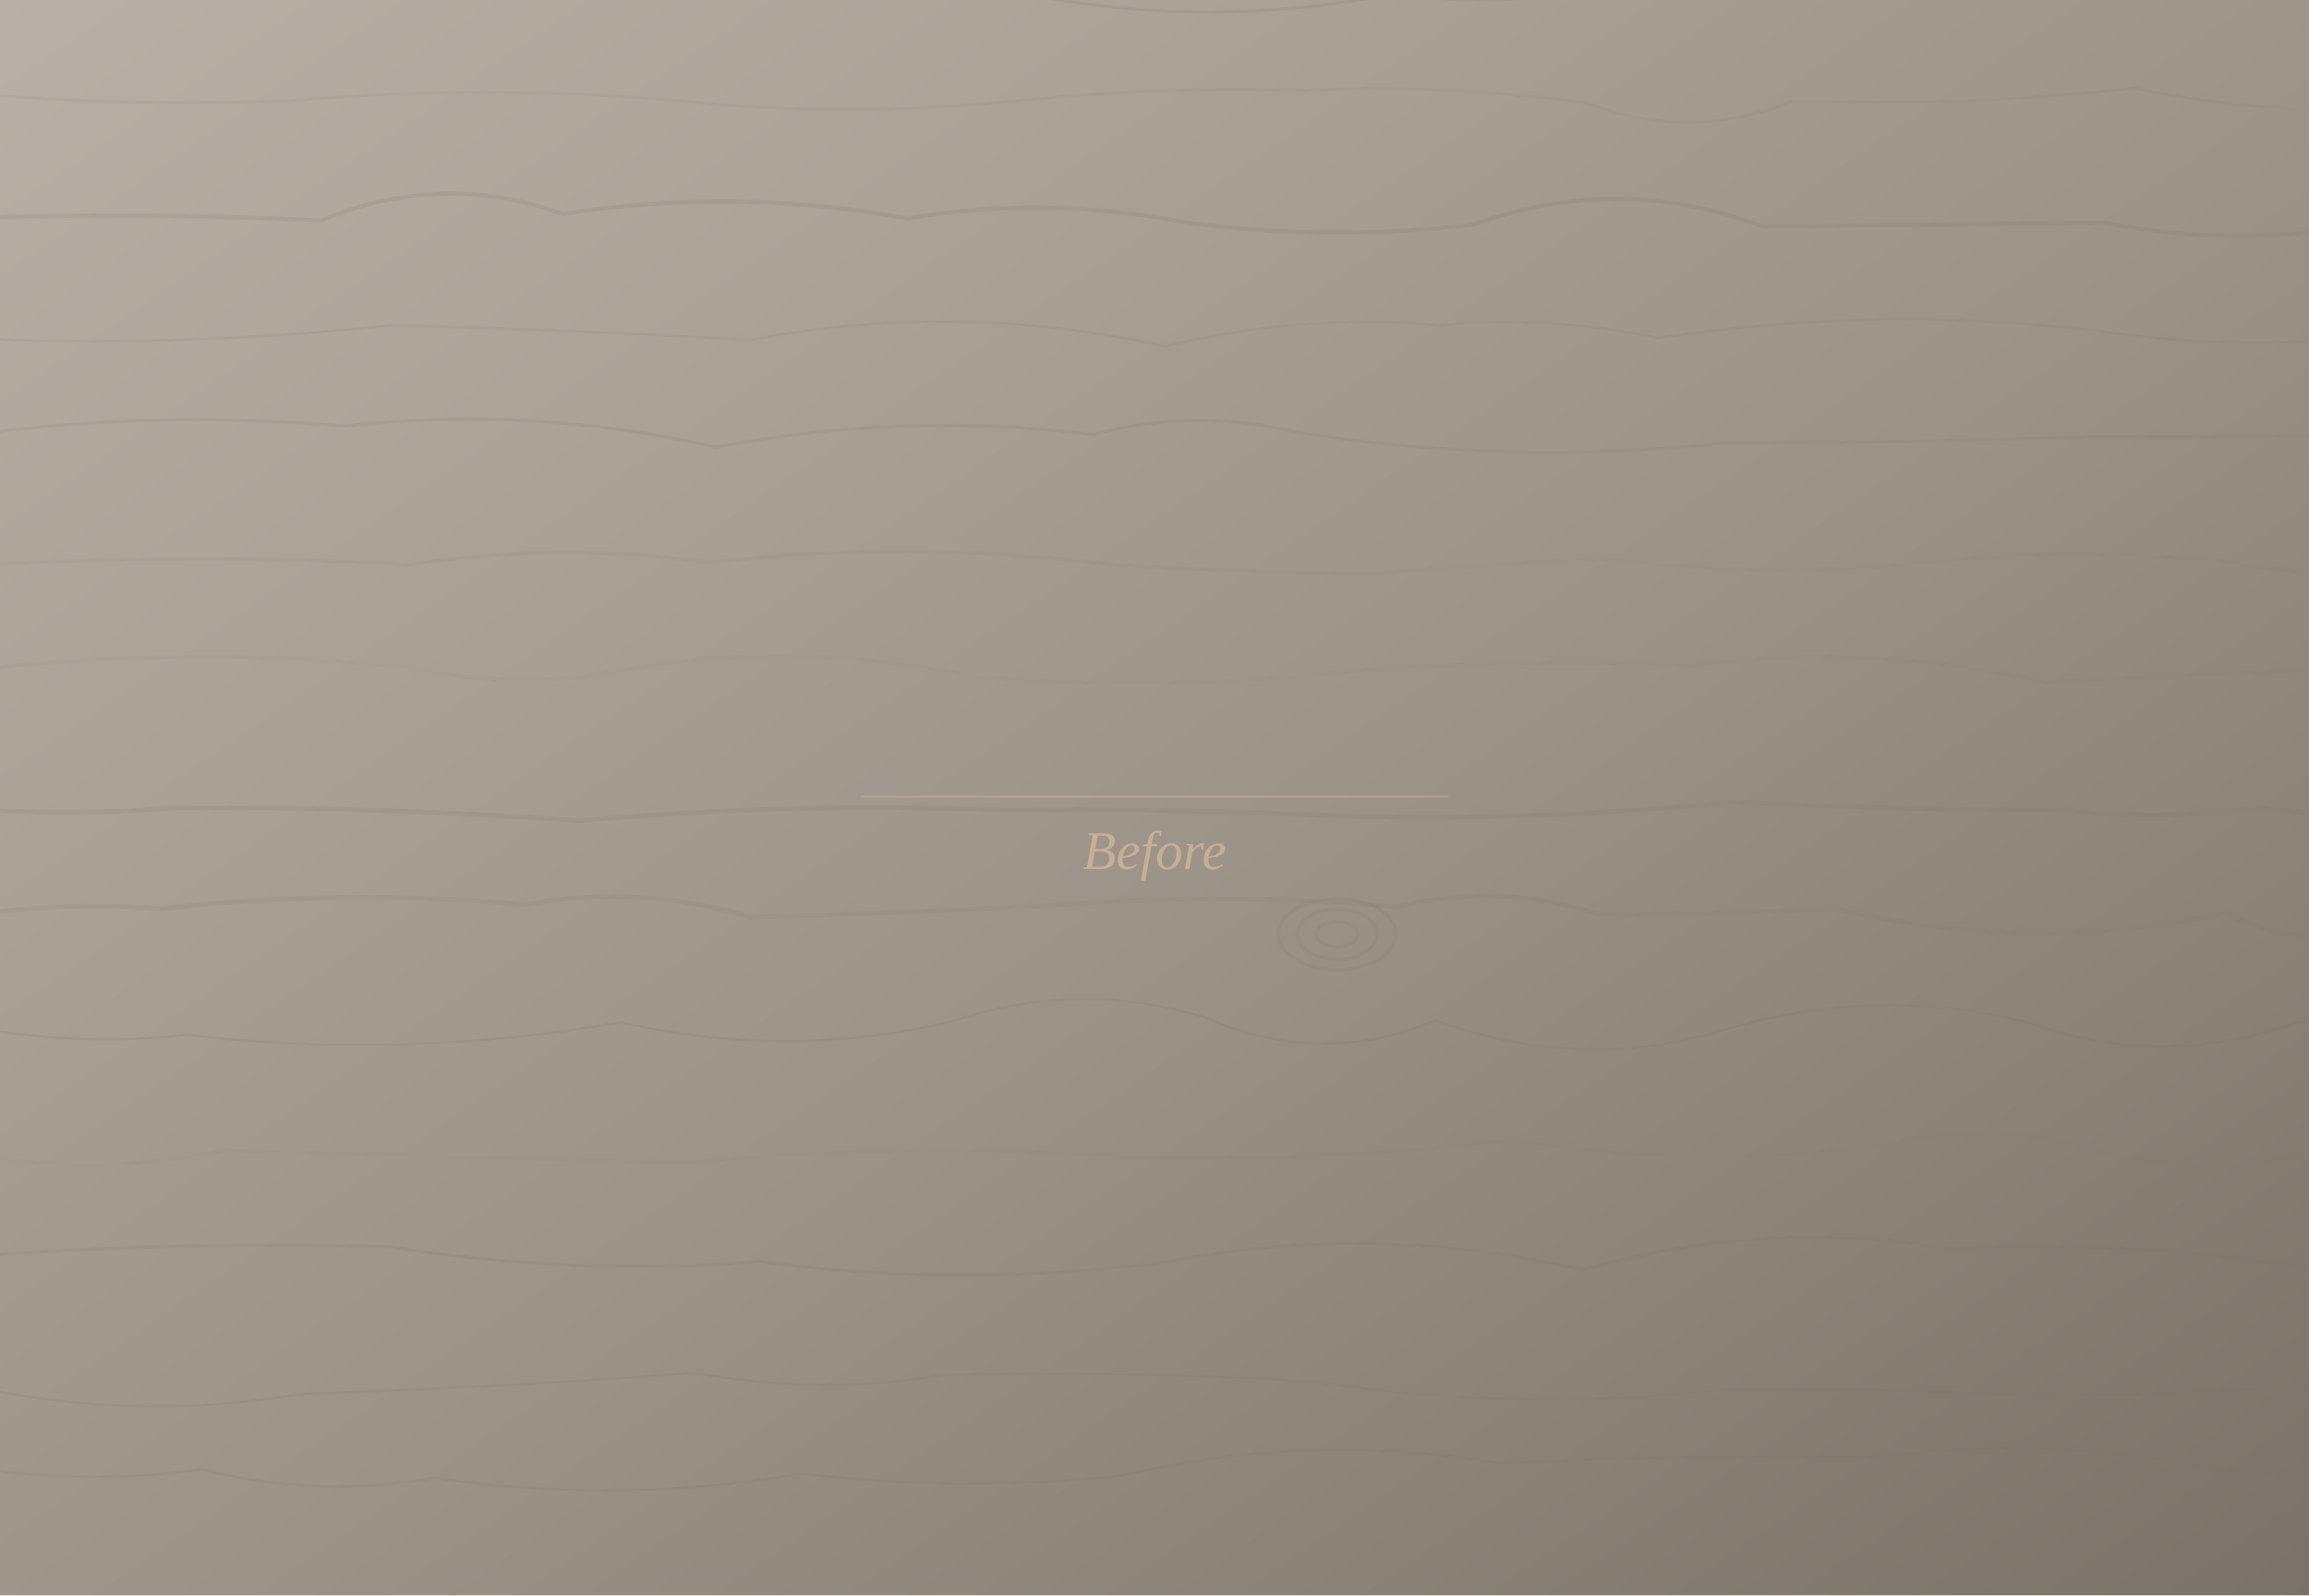
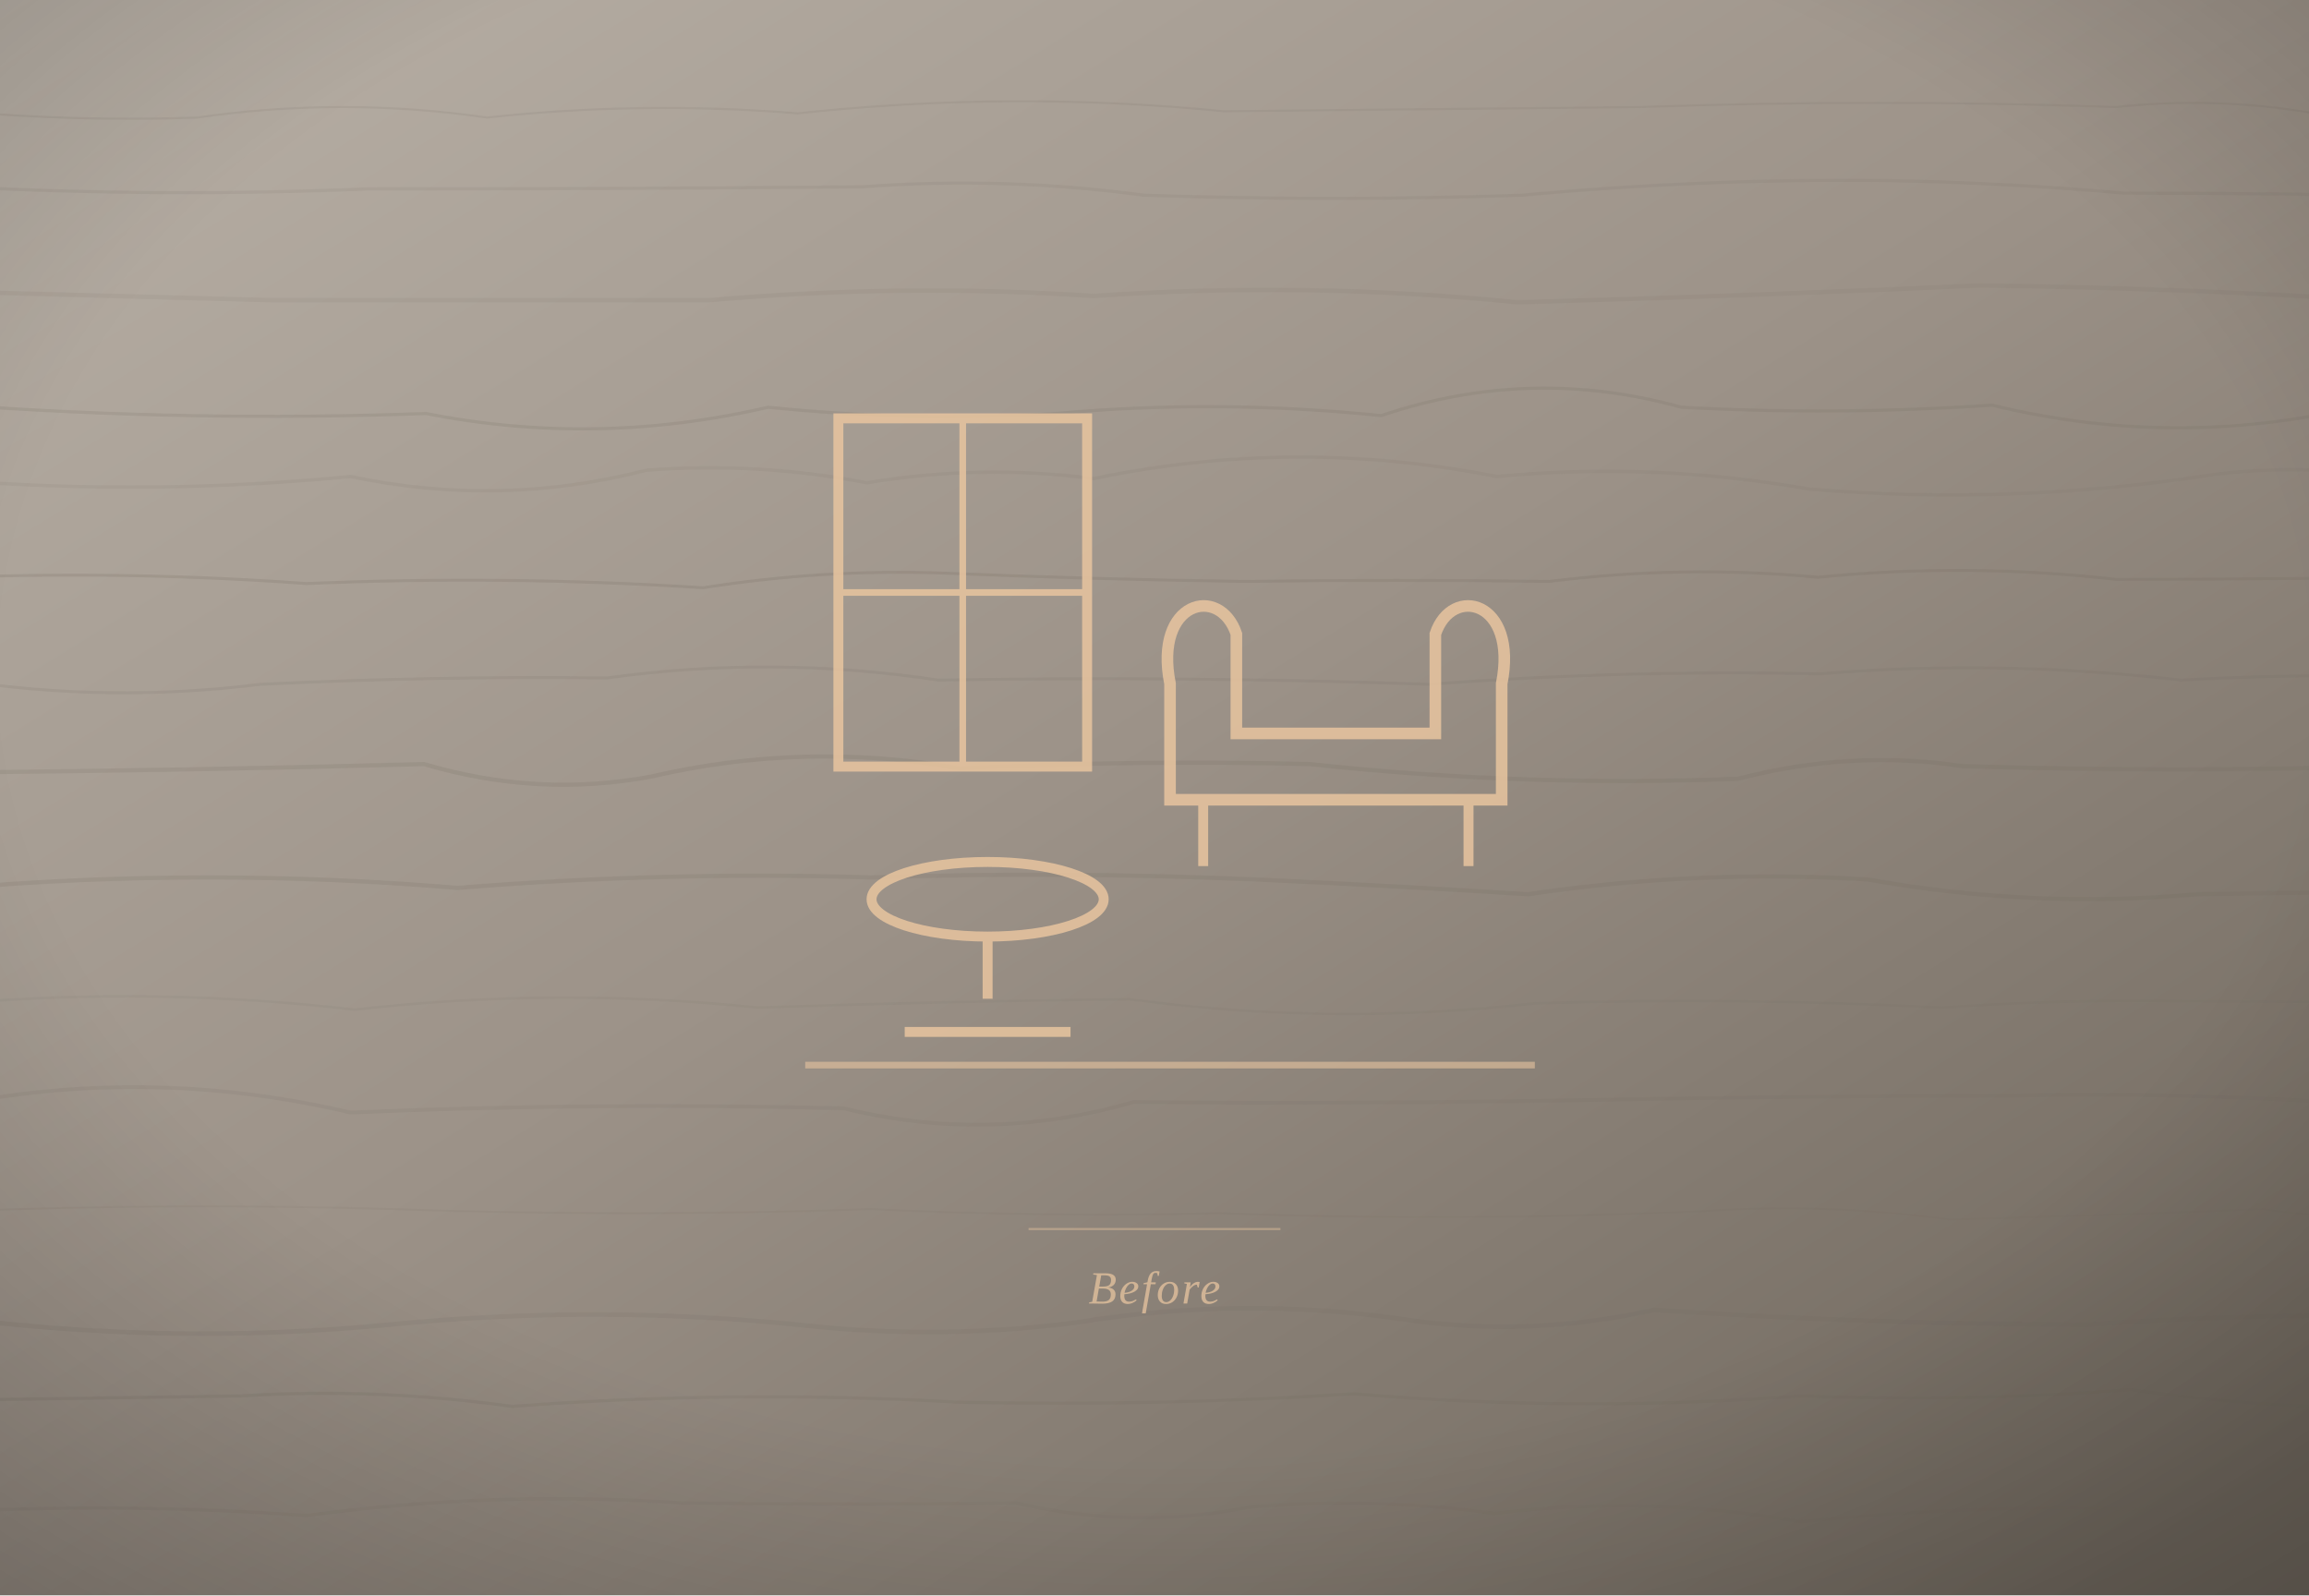
<svg xmlns="http://www.w3.org/2000/svg" width="1100" height="760" viewBox="0 0 1100 760">
  <defs>
-     <linearGradient id="g" x1="0" y1="0" x2="1" y2="1">
+     <linearGradient id="g" x1="0" y1="0" x2="0.9" y2="1">
      <stop offset="0" stop-color="#b8b0a6" />
-       <stop offset="0.55" stop-color="#9c9288" />
-       <stop offset="1" stop-color="#7a7268" />
+       <stop offset="0.5" stop-color="#9c9288" />
+       <stop offset="1" stop-color="#6f675d" />
    </linearGradient>
+     <radialGradient id="v" cx="0.5" cy="0.42" r="0.9">
+       <stop offset="0.55" stop-color="#000" stop-opacity="0" />
+       <stop offset="1" stop-color="#000" stop-opacity="0.35" />
+     </radialGradient>
  </defs>
  <rect width="1100" height="760" fill="url(#g)" />
  <g>
-     <path d="M -20 -8 Q 82 3 184 -11 Q 262 -7 339 -9 Q 416 -10 493 -2 Q 578 14 664 -3 Q 721 5 777 -9 Q 861 -5 945 -5 Q 1009 1 1074 -9 Q 1170 -8 1266 -6" fill="none" stroke="#7a7268" stroke-opacity="0.16" stroke-width="1.4" />
-     <path d="M -20 44 Q 59 51 138 48 Q 241 39 344 50 Q 414 55 485 48 Q 553 41 622 43 Q 689 40 756 49 Q 805 68 854 48 Q 936 51 1017 42 Q 1112 62 1206 43" fill="none" stroke="#7a7268" stroke-opacity="0.10" stroke-width="1.4" />
-     <path d="M -20 104 Q 67 101 153 105 Q 211 81 268 102 Q 350 89 432 104 Q 498 93 565 106 Q 633 115 702 107 Q 771 82 840 108 Q 921 107 1002 106 Q 1083 122 1163 98" fill="none" stroke="#7a7268" stroke-opacity="0.16" stroke-width="2.0" />
-     <path d="M -20 161 Q 83 166 186 155 Q 272 157 357 162 Q 456 143 555 165 Q 621 149 686 155 Q 738 150 790 161 Q 896 145 1002 158 Q 1071 168 1140 159" fill="none" stroke="#7a7268" stroke-opacity="0.12" stroke-width="1.2" />
-     <path d="M -20 208 Q 72 195 164 203 Q 253 193 341 213 Q 431 196 521 207 Q 569 194 618 206 Q 720 222 822 211 Q 909 211 995 208 Q 1083 208 1170 207" fill="none" stroke="#7a7268" stroke-opacity="0.14" stroke-width="1.5" />
-     <path d="M -20 270 Q 88 263 195 269 Q 266 258 338 268 Q 434 257 530 269 Q 594 273 657 273 Q 710 269 762 266 Q 849 277 936 266 Q 996 262 1056 267 Q 1159 284 1262 273" fill="none" stroke="#7a7268" stroke-opacity="0.09" stroke-width="1.7" />
-     <path d="M -20 320 Q 87 307 194 318 Q 251 330 309 317 Q 386 306 462 322 Q 541 329 619 322 Q 713 313 806 317 Q 890 306 974 325 Q 1065 320 1157 318" fill="none" stroke="#7a7268" stroke-opacity="0.06" stroke-width="1.9" />
-     <path d="M -20 385 Q 31 389 83 385 Q 179 384 276 391 Q 378 382 479 386 Q 562 385 646 389 Q 736 391 827 382 Q 905 386 983 386 Q 1029 391 1075 385 Q 1130 391 1186 386" fill="none" stroke="#7a7268" stroke-opacity="0.13" stroke-width="2.2" />
-     <path d="M -20 437 Q 29 429 77 433 Q 164 423 250 431 Q 304 421 358 437 Q 432 435 507 431 Q 586 425 666 432 Q 714 420 763 436 Q 819 435 875 433 Q 967 455 1060 435 Q 1110 459 1159 432" fill="none" stroke="#7a7268" stroke-opacity="0.12" stroke-width="2.2" />
-     <path d="M -20 488 Q 35 499 89 493 Q 192 505 296 487 Q 374 505 452 487 Q 514 466 575 485 Q 630 509 684 486 Q 752 511 820 491 Q 893 469 966 487 Q 1030 510 1094 487 Q 1202 477 1310 483" fill="none" stroke="#7a7268" stroke-opacity="0.15" stroke-width="1.1" />
-     <path d="M -20 549 Q 43 561 107 548 Q 216 551 325 554 Q 430 544 536 551 Q 628 554 720 543 Q 810 558 900 545 Q 951 533 1002 549 Q 1054 561 1106 548 Q 1216 557 1325 548" fill="none" stroke="#7a7268" stroke-opacity="0.07" stroke-width="1.7" />
-     <path d="M -20 599 Q 83 591 186 594 Q 274 608 362 601 Q 460 614 557 601 Q 655 582 754 605 Q 842 580 930 595 Q 1017 590 1104 605 Q 1167 599 1230 599" fill="none" stroke="#7a7268" stroke-opacity="0.15" stroke-width="1.5" />
-     <path d="M -20 659 Q 62 678 144 664 Q 238 661 331 654 Q 391 665 450 655 Q 537 653 624 658 Q 722 673 821 662 Q 895 661 969 665 Q 1074 664 1179 654" fill="none" stroke="#7a7268" stroke-opacity="0.15" stroke-width="1.1" />
-     <path d="M -20 698 Q 38 708 96 700 Q 151 714 207 704 Q 295 717 382 702 Q 458 711 534 703 Q 624 682 714 697 Q 805 693 896 694 Q 971 684 1045 698 Q 1097 707 1148 695" fill="none" stroke="#7a7268" stroke-opacity="0.15" stroke-width="1.2" />
-     <ellipse cx="637" cy="445" rx="10" ry="6" fill="none" stroke="#7a7268" stroke-opacity="0.14" stroke-width="1.6" />
-     <ellipse cx="637" cy="445" rx="19" ry="12" fill="none" stroke="#7a7268" stroke-opacity="0.14" stroke-width="1.6" />
-     <ellipse cx="637" cy="445" rx="28" ry="17" fill="none" stroke="#7a7268" stroke-opacity="0.14" stroke-width="1.6" />
+     <path d="M -20 -10 Q 41 -10 101 -10 Q 155 -16 209 -14 Q 304 -4 399 -11 Q 470 -12 540 -9 Q 628 -10 715 -11 Q 812 -6 910 -5 Q 975 -21 1041 -15 Q 1109 -21 1178 -14" fill="none" stroke="#6f675d" stroke-opacity="0.11" stroke-width="1.7" />
+     <path d="M -20 53 Q 37 58 94 56 Q 163 46 232 56 Q 306 48 380 54 Q 482 43 583 53 Q 682 52 781 51 Q 895 47 1008 51 Q 1063 45 1118 57 Q 1178 41 1238 52" fill="none" stroke="#6f675d" stroke-opacity="0.12" stroke-width="1.0" />
+     <path d="M -20 89 Q 78 94 175 90 Q 293 90 411 89 Q 478 84 545 93 Q 635 96 725 93 Q 812 85 898 86 Q 955 87 1012 92 Q 1093 92 1175 94" fill="none" stroke="#6f675d" stroke-opacity="0.11" stroke-width="1.5" />
+     <path d="M -20 139 Q 55 141 129 143 Q 234 143 338 143 Q 430 135 521 141 Q 622 134 723 144 Q 833 141 943 136 Q 1028 137 1113 142 Q 1231 138 1349 142" fill="none" stroke="#6f675d" stroke-opacity="0.10" stroke-width="2.1" />
+     <path d="M -20 193 Q 91 201 203 197 Q 284 213 366 194 Q 434 201 503 197 Q 580 190 658 198 Q 729 174 801 194 Q 875 198 949 193 Q 1031 213 1113 196 Q 1183 213 1253 193" fill="none" stroke="#6f675d" stroke-opacity="0.16" stroke-width="1.5" />
+     <path d="M -20 229 Q 74 236 167 227 Q 238 242 308 224 Q 361 220 413 230 Q 467 221 521 228 Q 617 208 713 227 Q 788 220 862 233 Q 959 241 1055 226 Q 1112 219 1168 234" fill="none" stroke="#6f675d" stroke-opacity="0.10" stroke-width="1.6" />
+     <path d="M -20 275 Q 63 272 146 278 Q 241 274 335 280 Q 392 271 449 273 Q 521 276 593 277 Q 665 276 738 277 Q 802 269 866 275 Q 937 268 1008 276 Q 1102 276 1196 274" fill="none" stroke="#6f675d" stroke-opacity="0.19" stroke-width="1.4" />
+     <path d="M -20 324 Q 52 335 124 326 Q 207 322 289 323 Q 368 312 447 324 Q 564 322 681 326 Q 774 319 867 321 Q 953 314 1039 324 Q 1128 319 1218 326" fill="none" stroke="#6f675d" stroke-opacity="0.13" stroke-width="1.4" />
+     <path d="M -20 368 Q 91 367 202 364 Q 256 380 310 370 Q 383 353 457 366 Q 541 362 624 364 Q 726 375 828 371 Q 882 357 935 365 Q 1037 368 1139 365" fill="none" stroke="#6f675d" stroke-opacity="0.16" stroke-width="2.0" />
+     <path d="M -20 423 Q 99 413 218 423 Q 317 415 415 418 Q 507 415 599 419 Q 664 422 728 426 Q 809 414 890 419 Q 968 433 1047 426 Q 1156 424 1265 426" fill="none" stroke="#6f675d" stroke-opacity="0.16" stroke-width="2.0" />
+     <path d="M -20 478 Q 75 470 169 481 Q 265 470 361 480 Q 449 477 538 476 Q 634 489 731 478 Q 828 475 925 480 Q 982 476 1040 477 Q 1092 477 1144 478" fill="none" stroke="#6f675d" stroke-opacity="0.08" stroke-width="1.2" />
+     <path d="M -20 526 Q 73 508 167 530 Q 284 525 402 528 Q 471 545 540 525 Q 650 526 760 524 Q 860 522 959 522 Q 1055 520 1151 528" fill="none" stroke="#6f675d" stroke-opacity="0.12" stroke-width="1.8" />
+     <path d="M -20 577 Q 83 573 187 576 Q 301 580 415 576 Q 498 580 581 578 Q 696 582 811 577 Q 870 573 929 581 Q 1003 579 1078 576 Q 1131 584 1184 573" fill="none" stroke="#6f675d" stroke-opacity="0.09" stroke-width="0.9" />
+     <path d="M -20 628 Q 83 641 186 631 Q 288 621 389 632 Q 451 638 513 630 Q 593 617 672 629 Q 730 637 788 624 Q 892 631 995 631 Q 1110 623 1224 630" fill="none" stroke="#6f675d" stroke-opacity="0.13" stroke-width="2.2" />
+     <path d="M -20 667 Q 48 666 115 665 Q 179 661 244 670 Q 350 662 457 668 Q 551 670 645 664 Q 752 673 858 665 Q 937 668 1015 662 Q 1078 671 1141 671" fill="none" stroke="#6f675d" stroke-opacity="0.16" stroke-width="1.5" />
+     <path d="M -20 720 Q 63 716 146 722 Q 235 710 325 716 Q 404 717 484 716 Q 540 729 595 718 Q 654 713 712 721 Q 785 712 858 725 Q 973 713 1087 723 Q 1142 731 1197 725" fill="none" stroke="#6f675d" stroke-opacity="0.09" stroke-width="1.6" />
  </g>
-   <g opacity="0.55">
-     <rect x="410" y="379" width="280" height="1" fill="#e7c49f" opacity="0.5" />
-     <text x="550" y="414" text-anchor="middle" font-family="Georgia, 'Times New Roman', serif" font-style="italic" font-size="26" fill="#e7c49f">Before</text>
+   <rect width="1100" height="760" fill="url(#v)" />
+   <g opacity="0.85" transform="translate(352 144) scale(3.95)">
+     <rect x="12" y="14" width="30" height="42" fill="none" stroke="#e7c49f" stroke-width="1.2" />
+     <path d="M27 14 V56 M12 35 H42" stroke="#e7c49f" stroke-width="0.8" />
+     <path d="M52 46 C50 36 58 34 60 40 L60 52 L84 52 L84 40 C86 34 94 36 92 46 L92 60 L52 60 Z" fill="none" stroke="#e7c49f" stroke-width="1.4" />
+     <path d="M56 60 L56 68 M88 60 L88 68" stroke="#e7c49f" stroke-width="1.2" />
+     <ellipse cx="30" cy="72" rx="14" ry="4.5" fill="none" stroke="#e7c49f" stroke-width="1.2" />
+     <path d="M30 76 L30 84 M20 88 H40" stroke="#e7c49f" stroke-width="1.2" />
+     <path d="M8 92 H96" stroke="#e7c49f" stroke-width="0.8" opacity="0.7" />
+   </g>
+   <g opacity="0.75">
+     <rect x="490" y="585" width="120" height="1" fill="#e7c49f" opacity="0.6" />
+     <text x="550" y="621" text-anchor="middle" font-family="Georgia, 'Times New Roman', serif" font-style="italic" font-size="22" fill="#e7c49f" letter-spacing="1">Before</text>
  </g>
</svg>
